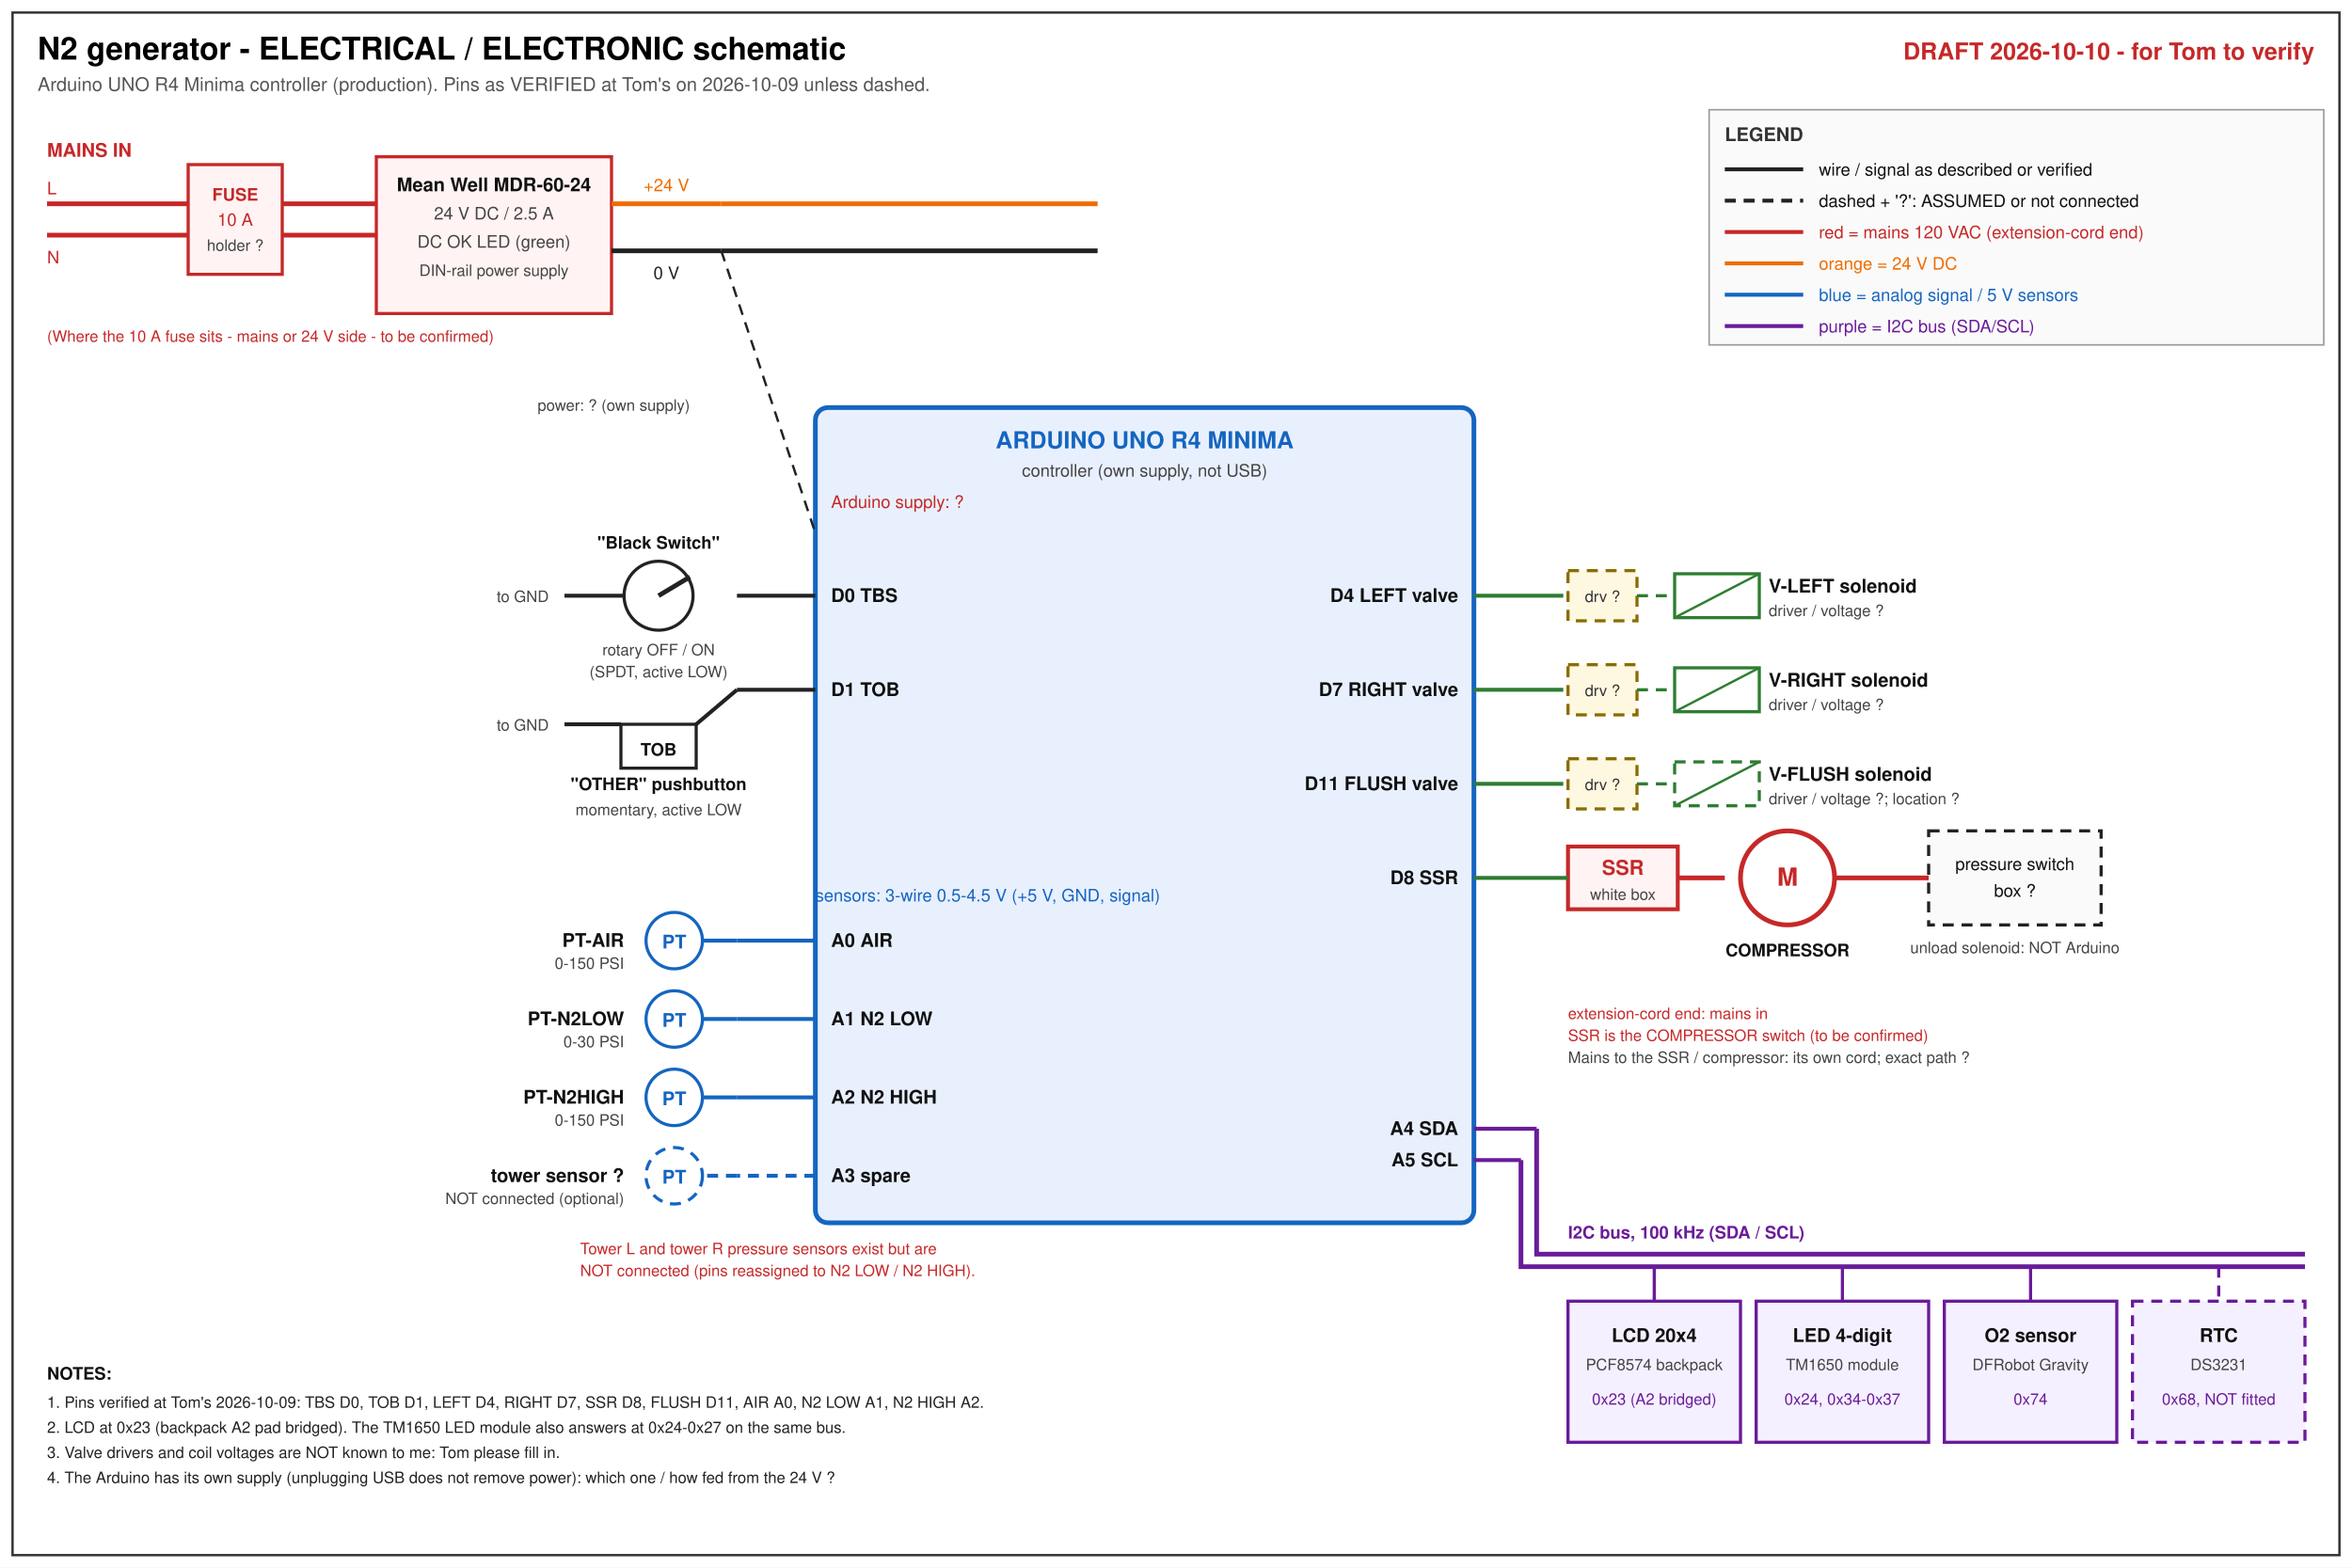
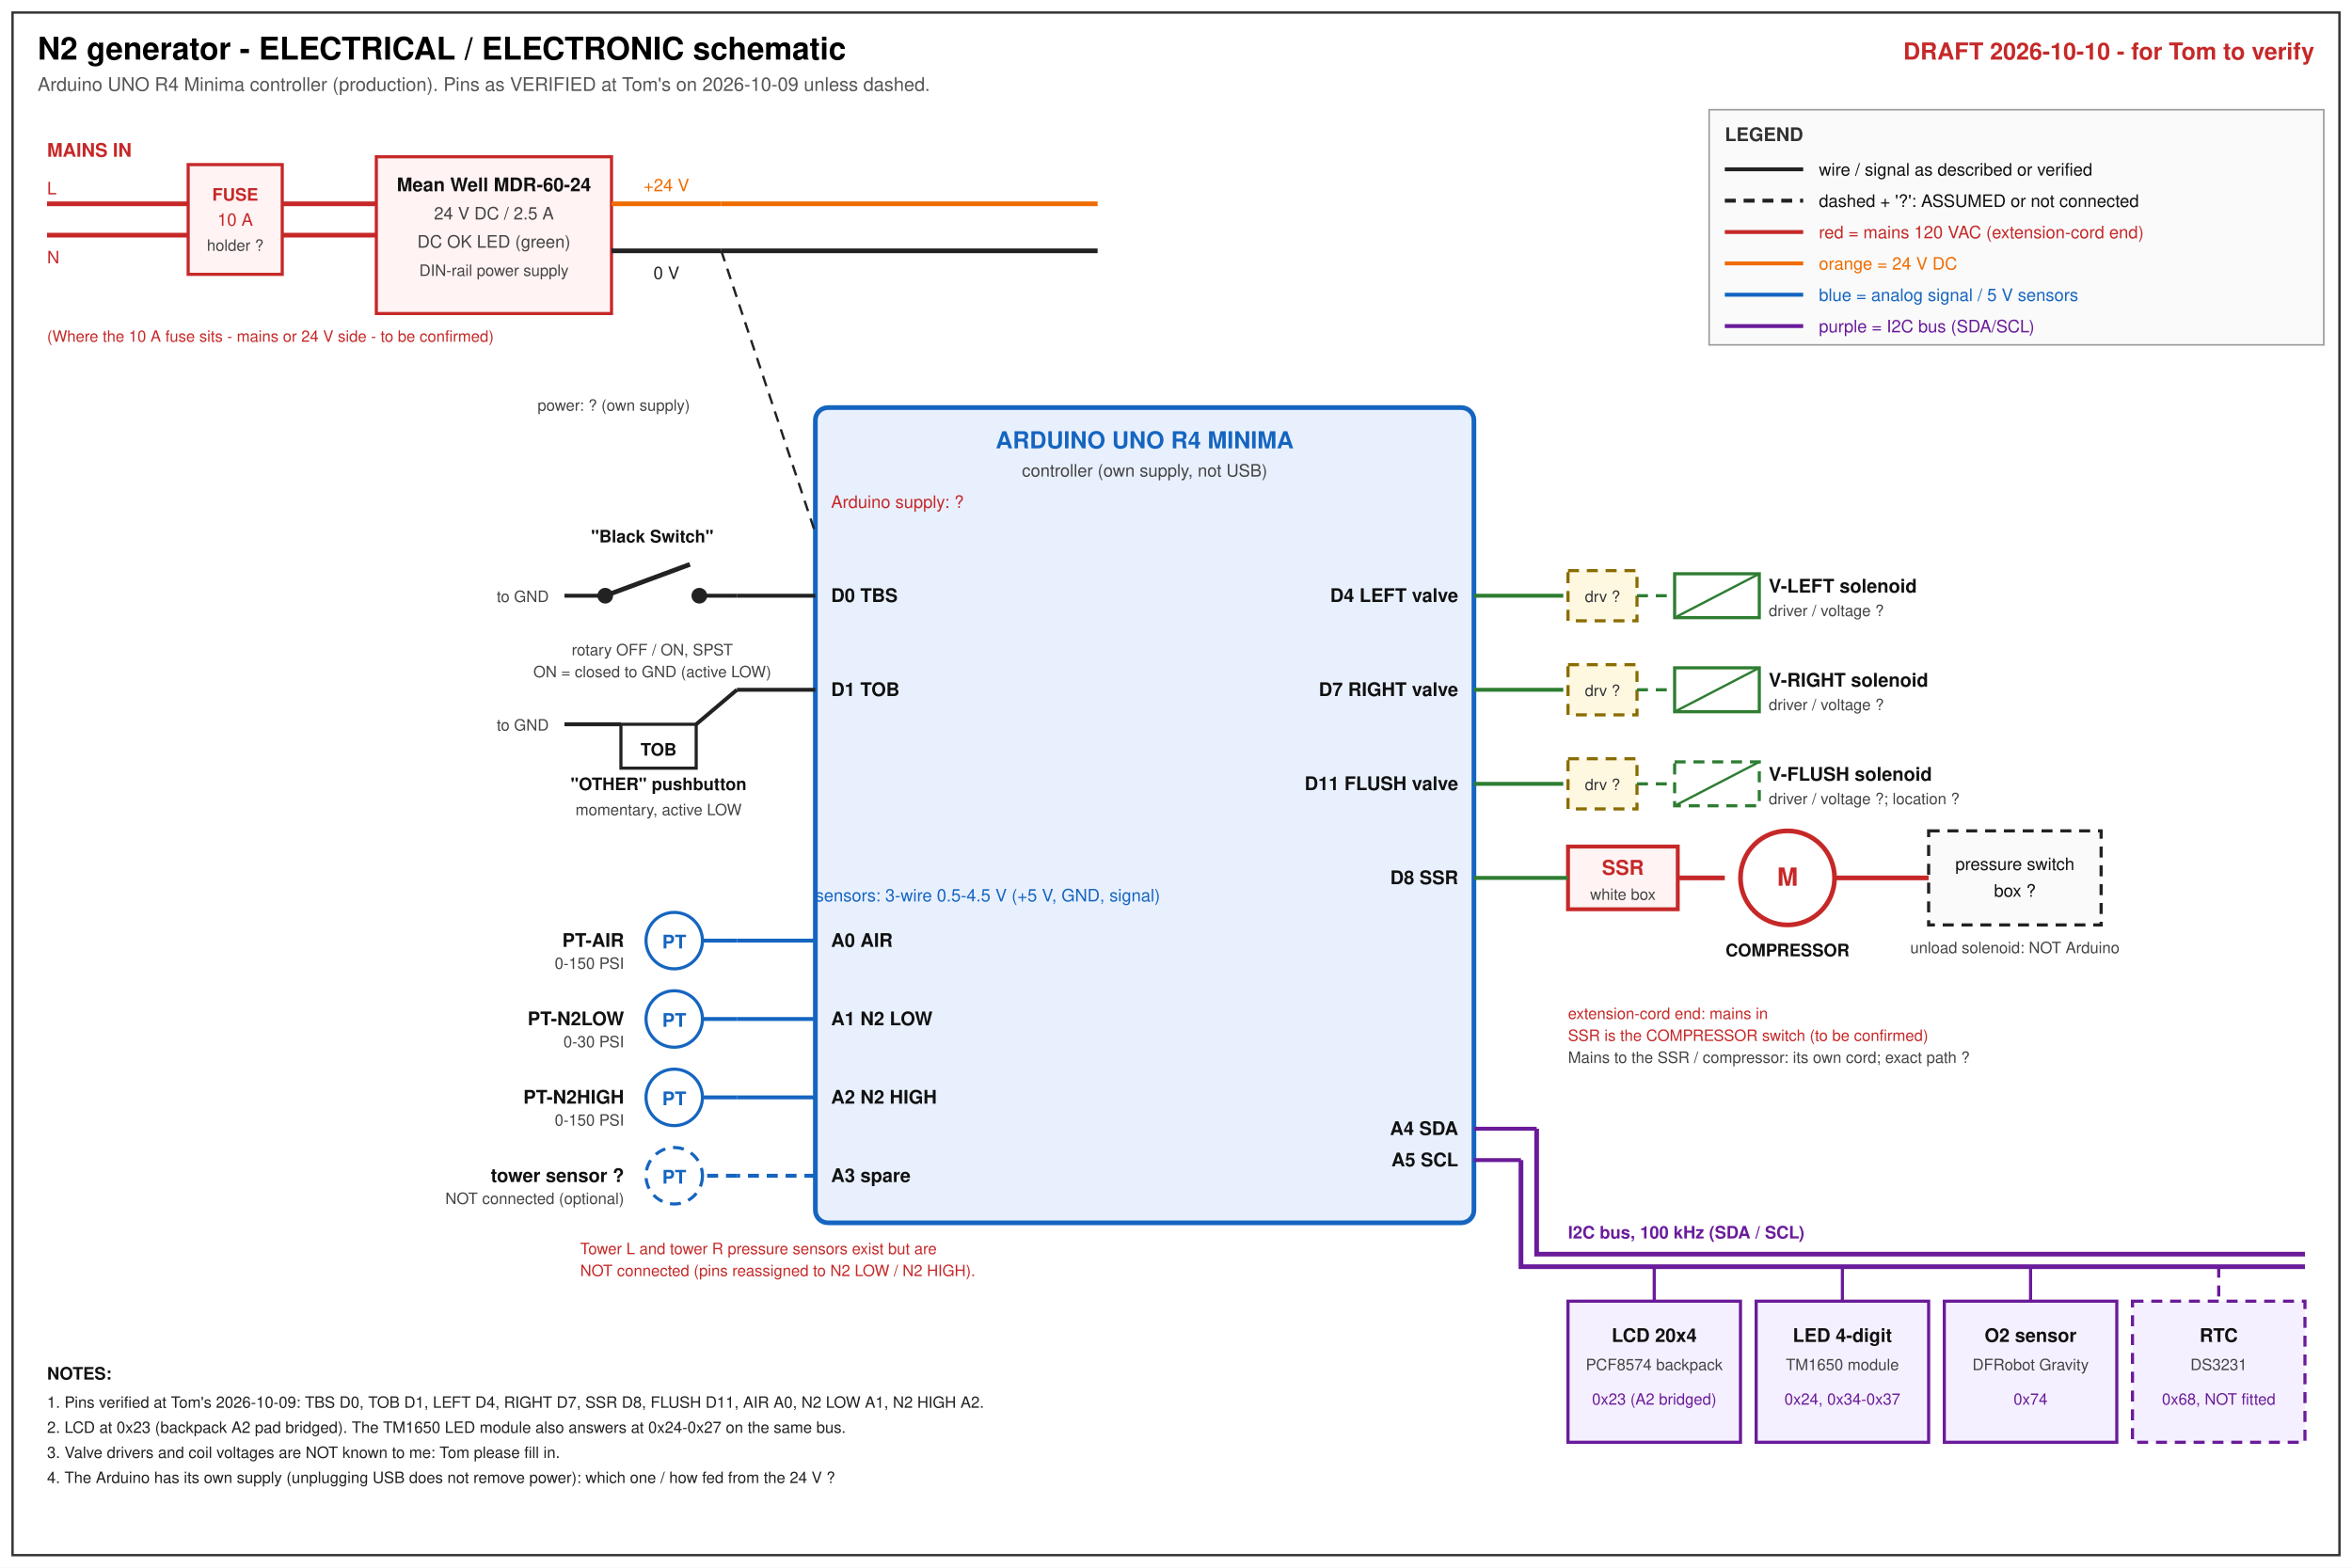
<svg xmlns="http://www.w3.org/2000/svg" width="1500" height="1000" viewBox="0 0 1500 1000" font-family="Helvetica,Arial,sans-serif" font-size="12">
  <rect width="1500" height="1000" fill="white" />
  <rect x="8" y="8" width="1484" height="984" fill="none" stroke="#333" stroke-width="1.5" />
  <text x="24" y="38" font-size="20" font-weight="bold">N2 generator - ELECTRICAL / ELECTRONIC schematic</text>
  <text x="24" y="58" fill="#555">Arduino UNO R4 Minima controller (production). Pins as VERIFIED at Tom's on 2026-10-09 unless dashed.</text>
  <text x="1476" y="38" text-anchor="end" font-size="15" fill="#c62828" font-weight="bold">DRAFT 2026-10-10 - for Tom to verify</text>
  <rect x="1090" y="70" width="392" height="150" rx="0" fill="#fafafa" stroke="#999" stroke-width="1" />
  <text x="1100" y="90" font-size="12" fill="#333" text-anchor="start" font-weight="bold">LEGEND</text>
  <line x1="1100" y1="108" x2="1150" y2="108" stroke="#222" stroke-width="2.5" />
  <text x="1160" y="112" font-size="11" fill="#111" text-anchor="start">wire / signal as described or verified</text>
  <line x1="1100" y1="128" x2="1150" y2="128" stroke="#222" stroke-width="2.5" stroke-dasharray="7 5" />
  <text x="1160" y="132" font-size="11" fill="#111" text-anchor="start">dashed + '?': ASSUMED or not connected</text>
  <line x1="1100" y1="148" x2="1150" y2="148" stroke="#c62828" stroke-width="2.5" />
  <text x="1160" y="152" font-size="11" fill="#c62828" text-anchor="start">red = mains 120 VAC (extension-cord end)</text>
  <line x1="1100" y1="168" x2="1150" y2="168" stroke="#ef6c00" stroke-width="2.5" />
  <text x="1160" y="172" font-size="11" fill="#ef6c00" text-anchor="start">orange = 24 V DC</text>
  <line x1="1100" y1="188" x2="1150" y2="188" stroke="#1565c0" stroke-width="2.5" />
  <text x="1160" y="192" font-size="11" fill="#1565c0" text-anchor="start">blue = analog signal / 5 V sensors</text>
  <line x1="1100" y1="208" x2="1150" y2="208" stroke="#6a1b9a" stroke-width="2.5" />
  <text x="1160" y="212" font-size="11" fill="#6a1b9a" text-anchor="start">purple = I2C bus (SDA/SCL)</text>
  <text x="30" y="100" font-size="12" fill="#c62828" text-anchor="start" font-weight="bold">MAINS IN</text>
  <line x1="30" y1="130" x2="120" y2="130" stroke="#c62828" stroke-width="3" />
  <line x1="30" y1="150" x2="120" y2="150" stroke="#c62828" stroke-width="3" />
  <text x="30" y="124" font-size="11" fill="#c62828" text-anchor="start">L</text>
  <text x="30" y="168" font-size="11" fill="#c62828" text-anchor="start">N</text>
  <rect x="120" y="105" width="60" height="70" rx="0" fill="#fff3f3" stroke="#c62828" stroke-width="2" />
  <text x="150" y="128" font-size="11" fill="#c62828" text-anchor="middle" font-weight="bold">FUSE</text>
  <text x="150" y="144" font-size="11" fill="#c62828" text-anchor="middle">10 A</text>
  <text x="150" y="160" font-size="10" fill="#444" text-anchor="middle">holder ?</text>
  <line x1="180" y1="130" x2="240" y2="130" stroke="#c62828" stroke-width="3" />
  <line x1="180" y1="150" x2="240" y2="150" stroke="#c62828" stroke-width="3" />
  <rect x="240" y="100" width="150" height="100" rx="0" fill="#fff3f3" stroke="#c62828" stroke-width="2" />
  <text x="315" y="122" font-size="12" fill="#111" text-anchor="middle" font-weight="bold">Mean Well MDR-60-24</text>
  <text x="315" y="140" font-size="11" fill="#444" text-anchor="middle">24 V DC / 2.5 A</text>
  <text x="315" y="158" font-size="11" fill="#444" text-anchor="middle">DC OK LED (green)</text>
  <text x="315" y="176" font-size="10" fill="#444" text-anchor="middle">DIN-rail power supply</text>
  <line x1="390" y1="130" x2="460" y2="130" stroke="#ef6c00" stroke-width="3" />
  <text x="425" y="122" font-size="11" fill="#ef6c00" text-anchor="middle">+24 V</text>
  <line x1="390" y1="160" x2="460" y2="160" stroke="#222" stroke-width="3" />
  <text x="425" y="178" font-size="11" fill="#222" text-anchor="middle">0 V</text>
  <text x="30" y="218" font-size="10" fill="#c62828" text-anchor="start">(Where the 10 A fuse sits - mains or 24 V side - to be confirmed)</text>
  <line x1="460" y1="130" x2="700" y2="130" stroke="#ef6c00" stroke-width="3" />
  <line x1="460" y1="160" x2="700" y2="160" stroke="#222" stroke-width="3" />
  <rect x="520" y="260" width="420" height="520" rx="8" fill="#e8f0fe" stroke="#1565c0" stroke-width="3" />
  <text x="730" y="286" font-size="15" fill="#1565c0" text-anchor="middle" font-weight="bold">ARDUINO UNO R4 MINIMA</text>
  <text x="730" y="304" font-size="11" fill="#444" text-anchor="middle">controller (own supply, not USB)</text>
  <text x="530" y="324" font-size="11" fill="#c62828" text-anchor="start">Arduino supply: ?</text>
  <line x1="460" y1="160" x2="520" y2="340" stroke="#222" stroke-width="1.5" stroke-dasharray="7 5" />
  <text x="440" y="262" font-size="10" fill="#444" text-anchor="end">power: ? (own supply)</text>
  <text x="530" y="384" font-size="12" fill="#111" text-anchor="start" font-weight="bold">D0  TBS</text>
  <line x1="520" y1="380" x2="470" y2="380" stroke="#222" stroke-width="2.5" />
  <text x="530" y="444" font-size="12" fill="#111" text-anchor="start" font-weight="bold">D1  TOB</text>
  <line x1="520" y1="440" x2="470" y2="440" stroke="#222" stroke-width="2.5" />
-   <circle cx="420" cy="380" r="22" fill="#fff" stroke="#222" stroke-width="2" />
-   <line x1="420" y1="380" x2="440" y2="368" stroke="#222" stroke-width="3" />
-   <text x="420" y="350" font-size="11" fill="#111" text-anchor="middle" font-weight="bold">"Black Switch"</text>
-   <text x="420" y="418" font-size="10" fill="#444" text-anchor="middle">rotary OFF / ON</text>
-   <text x="420" y="432" font-size="10" fill="#444" text-anchor="middle">(SPDT, active LOW)</text>
-   <line x1="398" y1="380" x2="360" y2="380" stroke="#222" stroke-width="2.5" />
+   <circle cx="446" cy="380" r="4" fill="#222" stroke="#222" stroke-width="2" />
+   <circle cx="386" cy="380" r="4" fill="#222" stroke="#222" stroke-width="2" />
+   <line x1="446" y1="380" x2="470" y2="380" stroke="#222" stroke-width="2.5" />
+   <line x1="386" y1="380" x2="360" y2="380" stroke="#222" stroke-width="2.5" />
+   <line x1="386" y1="380" x2="440" y2="360" stroke="#222" stroke-width="3" />
+   <text x="416" y="346" font-size="11" fill="#111" text-anchor="middle" font-weight="bold">"Black Switch"</text>
+   <text x="416" y="418" font-size="10" fill="#444" text-anchor="middle">rotary OFF / ON, SPST</text>
+   <text x="416" y="432" font-size="10" fill="#444" text-anchor="middle">ON = closed to GND (active LOW)</text>
  <text x="350" y="384" font-size="10" fill="#444" text-anchor="end">to GND</text>
  <rect x="396" y="462" width="48" height="28" rx="0" fill="#fff" stroke="#222" stroke-width="2" />
  <circle cx="420" cy="462" r="0" fill="white" stroke="#222" stroke-width="2" />
  <line x1="470" y1="440" x2="444" y2="462" stroke="#222" stroke-width="2.5" />
  <text x="420" y="504" font-size="11" fill="#111" text-anchor="middle" font-weight="bold">"OTHER" pushbutton</text>
  <text x="420" y="520" font-size="10" fill="#444" text-anchor="middle">momentary, active LOW</text>
  <line x1="396" y1="462" x2="360" y2="462" stroke="#222" stroke-width="2.5" />
  <text x="350" y="466" font-size="10" fill="#444" text-anchor="end">to GND</text>
  <text x="420" y="482" font-size="11" fill="#111" text-anchor="middle" font-weight="bold">TOB</text>
  <text x="530" y="604" font-size="12" fill="#111" text-anchor="start" font-weight="bold">A0  AIR</text>
  <line x1="520" y1="600" x2="470" y2="600" stroke="#1565c0" stroke-width="2.5" />
  <text x="530" y="654" font-size="12" fill="#111" text-anchor="start" font-weight="bold">A1  N2 LOW</text>
  <line x1="520" y1="650" x2="470" y2="650" stroke="#1565c0" stroke-width="2.5" />
  <text x="530" y="704" font-size="12" fill="#111" text-anchor="start" font-weight="bold">A2  N2 HIGH</text>
  <line x1="520" y1="700" x2="470" y2="700" stroke="#1565c0" stroke-width="2.5" />
  <text x="530" y="754" font-size="12" fill="#111" text-anchor="start" font-weight="bold">A3  spare</text>
  <line x1="520" y1="750" x2="470" y2="750" stroke="#1565c0" stroke-width="2.5" stroke-dasharray="7 5" />
  <circle cx="430" cy="600" r="18" fill="white" stroke="#1565c0" stroke-width="2" />
  <text x="430" y="605" font-size="12" fill="#1565c0" text-anchor="middle" font-weight="bold">PT</text>
  <line x1="470" y1="600" x2="448" y2="600" stroke="#1565c0" stroke-width="2.5" />
  <text x="398" y="604" font-size="12" fill="#111" text-anchor="end" font-weight="bold">PT-AIR</text>
  <text x="398" y="618" font-size="10" fill="#444" text-anchor="end">0-150 PSI</text>
  <circle cx="430" cy="650" r="18" fill="white" stroke="#1565c0" stroke-width="2" />
  <text x="430" y="655" font-size="12" fill="#1565c0" text-anchor="middle" font-weight="bold">PT</text>
  <line x1="470" y1="650" x2="448" y2="650" stroke="#1565c0" stroke-width="2.5" />
  <text x="398" y="654" font-size="12" fill="#111" text-anchor="end" font-weight="bold">PT-N2LOW</text>
  <text x="398" y="668" font-size="10" fill="#444" text-anchor="end">0-30 PSI</text>
  <circle cx="430" cy="700" r="18" fill="white" stroke="#1565c0" stroke-width="2" />
  <text x="430" y="705" font-size="12" fill="#1565c0" text-anchor="middle" font-weight="bold">PT</text>
  <line x1="470" y1="700" x2="448" y2="700" stroke="#1565c0" stroke-width="2.5" />
  <text x="398" y="704" font-size="12" fill="#111" text-anchor="end" font-weight="bold">PT-N2HIGH</text>
  <text x="398" y="718" font-size="10" fill="#444" text-anchor="end">0-150 PSI</text>
  <circle cx="430" cy="750" r="18" fill="white" stroke="#1565c0" stroke-width="2" stroke-dasharray="7 5" />
  <text x="430" y="755" font-size="12" fill="#1565c0" text-anchor="middle" font-weight="bold">PT</text>
  <line x1="470" y1="750" x2="448" y2="750" stroke="#1565c0" stroke-width="2.5" stroke-dasharray="7 5" />
  <text x="398" y="754" font-size="12" fill="#111" text-anchor="end" font-weight="bold">tower sensor ?</text>
  <text x="398" y="768" font-size="10" fill="#444" text-anchor="end">NOT connected (optional)</text>
  <text x="520" y="575" font-size="11" fill="#1565c0" text-anchor="start">sensors: 3-wire 0.5-4.5 V (+5 V, GND, signal)</text>
  <text x="370" y="800" font-size="10" fill="#c62828" text-anchor="start">Tower L and tower R pressure sensors exist but are</text>
  <text x="370" y="814" font-size="10" fill="#c62828" text-anchor="start">NOT connected (pins reassigned to N2 LOW / N2 HIGH).</text>
  <text x="930" y="384" font-size="12" fill="#111" text-anchor="end" font-weight="bold">D4  LEFT valve</text>
  <line x1="940" y1="380" x2="990" y2="380" stroke="#2e7d32" stroke-width="2.5" />
  <text x="930" y="444" font-size="12" fill="#111" text-anchor="end" font-weight="bold">D7  RIGHT valve</text>
  <line x1="940" y1="440" x2="990" y2="440" stroke="#2e7d32" stroke-width="2.5" />
  <text x="930" y="504" font-size="12" fill="#111" text-anchor="end" font-weight="bold">D11 FLUSH valve</text>
  <line x1="940" y1="500" x2="990" y2="500" stroke="#2e7d32" stroke-width="2.5" />
  <text x="930" y="564" font-size="12" fill="#111" text-anchor="end" font-weight="bold">D8  SSR</text>
  <line x1="940" y1="560" x2="990" y2="560" stroke="#2e7d32" stroke-width="2.5" />
  <rect x="1000" y="364" width="44" height="32" rx="0" fill="#fff8e1" stroke="#8a6d00" stroke-width="2" stroke-dasharray="7 5" />
  <text x="1022" y="384" font-size="10" fill="#333" text-anchor="middle">drv ?</text>
  <line x1="990" y1="380" x2="1000" y2="380" stroke="#2e7d32" stroke-width="2.5" stroke-dasharray="7 5" />
  <line x1="1044" y1="380" x2="1068" y2="380" stroke="#2e7d32" stroke-width="2" stroke-dasharray="7 5" />
  <rect x="1068" y="366" width="54" height="28" rx="0" fill="#fff" stroke="#2e7d32" stroke-width="2" />
  <line x1="1068" y1="394" x2="1122" y2="366" stroke="#2e7d32" stroke-width="1.5" />
  <text x="1128" y="378" font-size="12" fill="#111" text-anchor="start" font-weight="bold">V-LEFT solenoid</text>
  <text x="1128" y="393" font-size="10" fill="#444" text-anchor="start">driver / voltage ?</text>
  <rect x="1000" y="424" width="44" height="32" rx="0" fill="#fff8e1" stroke="#8a6d00" stroke-width="2" stroke-dasharray="7 5" />
  <text x="1022" y="444" font-size="10" fill="#333" text-anchor="middle">drv ?</text>
  <line x1="990" y1="440" x2="1000" y2="440" stroke="#2e7d32" stroke-width="2.5" stroke-dasharray="7 5" />
  <line x1="1044" y1="440" x2="1068" y2="440" stroke="#2e7d32" stroke-width="2" stroke-dasharray="7 5" />
  <rect x="1068" y="426" width="54" height="28" rx="0" fill="#fff" stroke="#2e7d32" stroke-width="2" />
  <line x1="1068" y1="454" x2="1122" y2="426" stroke="#2e7d32" stroke-width="1.5" />
  <text x="1128" y="438" font-size="12" fill="#111" text-anchor="start" font-weight="bold">V-RIGHT solenoid</text>
  <text x="1128" y="453" font-size="10" fill="#444" text-anchor="start">driver / voltage ?</text>
  <rect x="1000" y="484" width="44" height="32" rx="0" fill="#fff8e1" stroke="#8a6d00" stroke-width="2" stroke-dasharray="7 5" />
  <text x="1022" y="504" font-size="10" fill="#333" text-anchor="middle">drv ?</text>
  <line x1="990" y1="500" x2="1000" y2="500" stroke="#2e7d32" stroke-width="2.5" stroke-dasharray="7 5" />
  <line x1="1044" y1="500" x2="1068" y2="500" stroke="#2e7d32" stroke-width="2" stroke-dasharray="7 5" />
  <rect x="1068" y="486" width="54" height="28" rx="0" fill="#fff" stroke="#2e7d32" stroke-width="2" stroke-dasharray="7 5" />
  <line x1="1068" y1="514" x2="1122" y2="486" stroke="#2e7d32" stroke-width="1.5" />
  <text x="1128" y="498" font-size="12" fill="#111" text-anchor="start" font-weight="bold">V-FLUSH solenoid</text>
  <text x="1128" y="513" font-size="10" fill="#444" text-anchor="start">driver / voltage ?; location ?</text>
  <rect x="1000" y="540" width="70" height="40" rx="0" fill="#fff3f3" stroke="#c62828" stroke-width="2.5" />
  <text x="1035" y="558" font-size="13" fill="#c62828" text-anchor="middle" font-weight="bold">SSR</text>
  <text x="1035" y="574" font-size="10" fill="#444" text-anchor="middle">white box</text>
  <line x1="990" y1="560" x2="1000" y2="560" stroke="#2e7d32" stroke-width="2.5" />
  <line x1="1070" y1="560" x2="1100" y2="560" stroke="#c62828" stroke-width="3" />
  <text x="1000" y="650" font-size="10" fill="#c62828" text-anchor="start">extension-cord end: mains in</text>
  <text x="1000" y="664" font-size="10" fill="#c62828" text-anchor="start">SSR is the COMPRESSOR switch (to be confirmed)</text>
  <circle cx="1140" cy="560" r="30" fill="white" stroke="#c62828" stroke-width="3" />
  <text x="1140" y="565" font-size="16" fill="#c62828" text-anchor="middle" font-weight="bold">M</text>
  <text x="1140" y="610" font-size="11" fill="#111" text-anchor="middle" font-weight="bold">COMPRESSOR</text>
  <line x1="1170" y1="560" x2="1230" y2="560" stroke="#c62828" stroke-width="3" />
  <rect x="1230" y="530" width="110" height="60" rx="0" fill="#fafafa" stroke="#222" stroke-width="2" stroke-dasharray="7 5" />
  <text x="1285" y="555" font-size="11" fill="#111" text-anchor="middle">pressure switch</text>
  <text x="1285" y="572" font-size="11" fill="#111" text-anchor="middle">box ?</text>
  <text x="1285" y="608" font-size="10" fill="#444" text-anchor="middle">unload solenoid: NOT Arduino</text>
  <text x="1000" y="678" font-size="10" fill="#444" text-anchor="start">Mains to the SSR / compressor: its own cord; exact path ?</text>
  <line x1="940" y1="720" x2="980" y2="720" stroke="#6a1b9a" stroke-width="2.5" />
  <line x1="940" y1="740" x2="970" y2="740" stroke="#6a1b9a" stroke-width="2.5" />
  <text x="930" y="724" font-size="12" fill="#111" text-anchor="end" font-weight="bold">A4  SDA</text>
  <text x="930" y="744" font-size="12" fill="#111" text-anchor="end" font-weight="bold">A5  SCL</text>
  <polyline fill="none" stroke="#6a1b9a" stroke-width="3" points="980,720 980,800 1470,800" />
  <polyline fill="none" stroke="#6a1b9a" stroke-width="3" points="970,740 970,808 1470,808" />
  <text x="1000" y="790" font-size="11" fill="#6a1b9a" text-anchor="start" font-weight="bold">I2C bus, 100 kHz (SDA / SCL)</text>
  <rect x="1000" y="830" width="110" height="90" rx="0" fill="#f5f0ff" stroke="#6a1b9a" stroke-width="2" />
  <text x="1055" y="856" font-size="12" fill="#111" text-anchor="middle" font-weight="bold">LCD 20x4</text>
  <text x="1055" y="874" font-size="10" fill="#444" text-anchor="middle">PCF8574 backpack</text>
  <text x="1055" y="896" font-size="10" fill="#6a1b9a" text-anchor="middle">0x23 (A2 bridged)</text>
  <line x1="1055" y1="808" x2="1055" y2="830" stroke="#6a1b9a" stroke-width="2" />
  <rect x="1120" y="830" width="110" height="90" rx="0" fill="#f5f0ff" stroke="#6a1b9a" stroke-width="2" />
  <text x="1175" y="856" font-size="12" fill="#111" text-anchor="middle" font-weight="bold">LED 4-digit</text>
  <text x="1175" y="874" font-size="10" fill="#444" text-anchor="middle">TM1650 module</text>
  <text x="1175" y="896" font-size="10" fill="#6a1b9a" text-anchor="middle">0x24, 0x34-0x37</text>
  <line x1="1175" y1="808" x2="1175" y2="830" stroke="#6a1b9a" stroke-width="2" />
  <rect x="1240" y="830" width="110" height="90" rx="0" fill="#f5f0ff" stroke="#6a1b9a" stroke-width="2" />
  <text x="1295" y="856" font-size="12" fill="#111" text-anchor="middle" font-weight="bold">O2 sensor</text>
  <text x="1295" y="874" font-size="10" fill="#444" text-anchor="middle">DFRobot Gravity</text>
  <text x="1295" y="896" font-size="10" fill="#6a1b9a" text-anchor="middle">0x74</text>
  <line x1="1295" y1="808" x2="1295" y2="830" stroke="#6a1b9a" stroke-width="2" />
  <rect x="1360" y="830" width="110" height="90" rx="0" fill="#f5f0ff" stroke="#6a1b9a" stroke-width="2" stroke-dasharray="7 5" />
  <text x="1415" y="856" font-size="12" fill="#111" text-anchor="middle" font-weight="bold">RTC</text>
  <text x="1415" y="874" font-size="10" fill="#444" text-anchor="middle">DS3231</text>
  <text x="1415" y="896" font-size="10" fill="#6a1b9a" text-anchor="middle">0x68, NOT fitted</text>
  <line x1="1415" y1="808" x2="1415" y2="830" stroke="#6a1b9a" stroke-width="2" stroke-dasharray="7 5" />
  <text x="30" y="880" font-size="11" fill="#111" text-anchor="start" font-weight="bold">NOTES:</text>
  <text x="30" y="898" font-size="10" fill="#222" text-anchor="start">1. Pins verified at Tom's 2026-10-09: TBS D0, TOB D1, LEFT D4, RIGHT D7, SSR D8, FLUSH D11, AIR A0, N2 LOW A1, N2 HIGH A2.</text>
  <text x="30" y="914" font-size="10" fill="#222" text-anchor="start">2. LCD at 0x23 (backpack A2 pad bridged). The TM1650 LED module also answers at 0x24-0x27 on the same bus.</text>
  <text x="30" y="930" font-size="10" fill="#222" text-anchor="start">3. Valve drivers and coil voltages are NOT known to me: Tom please fill in.</text>
  <text x="30" y="946" font-size="10" fill="#222" text-anchor="start">4. The Arduino has its own supply (unplugging USB does not remove power): which one / how fed from the 24 V ?</text>
</svg>
